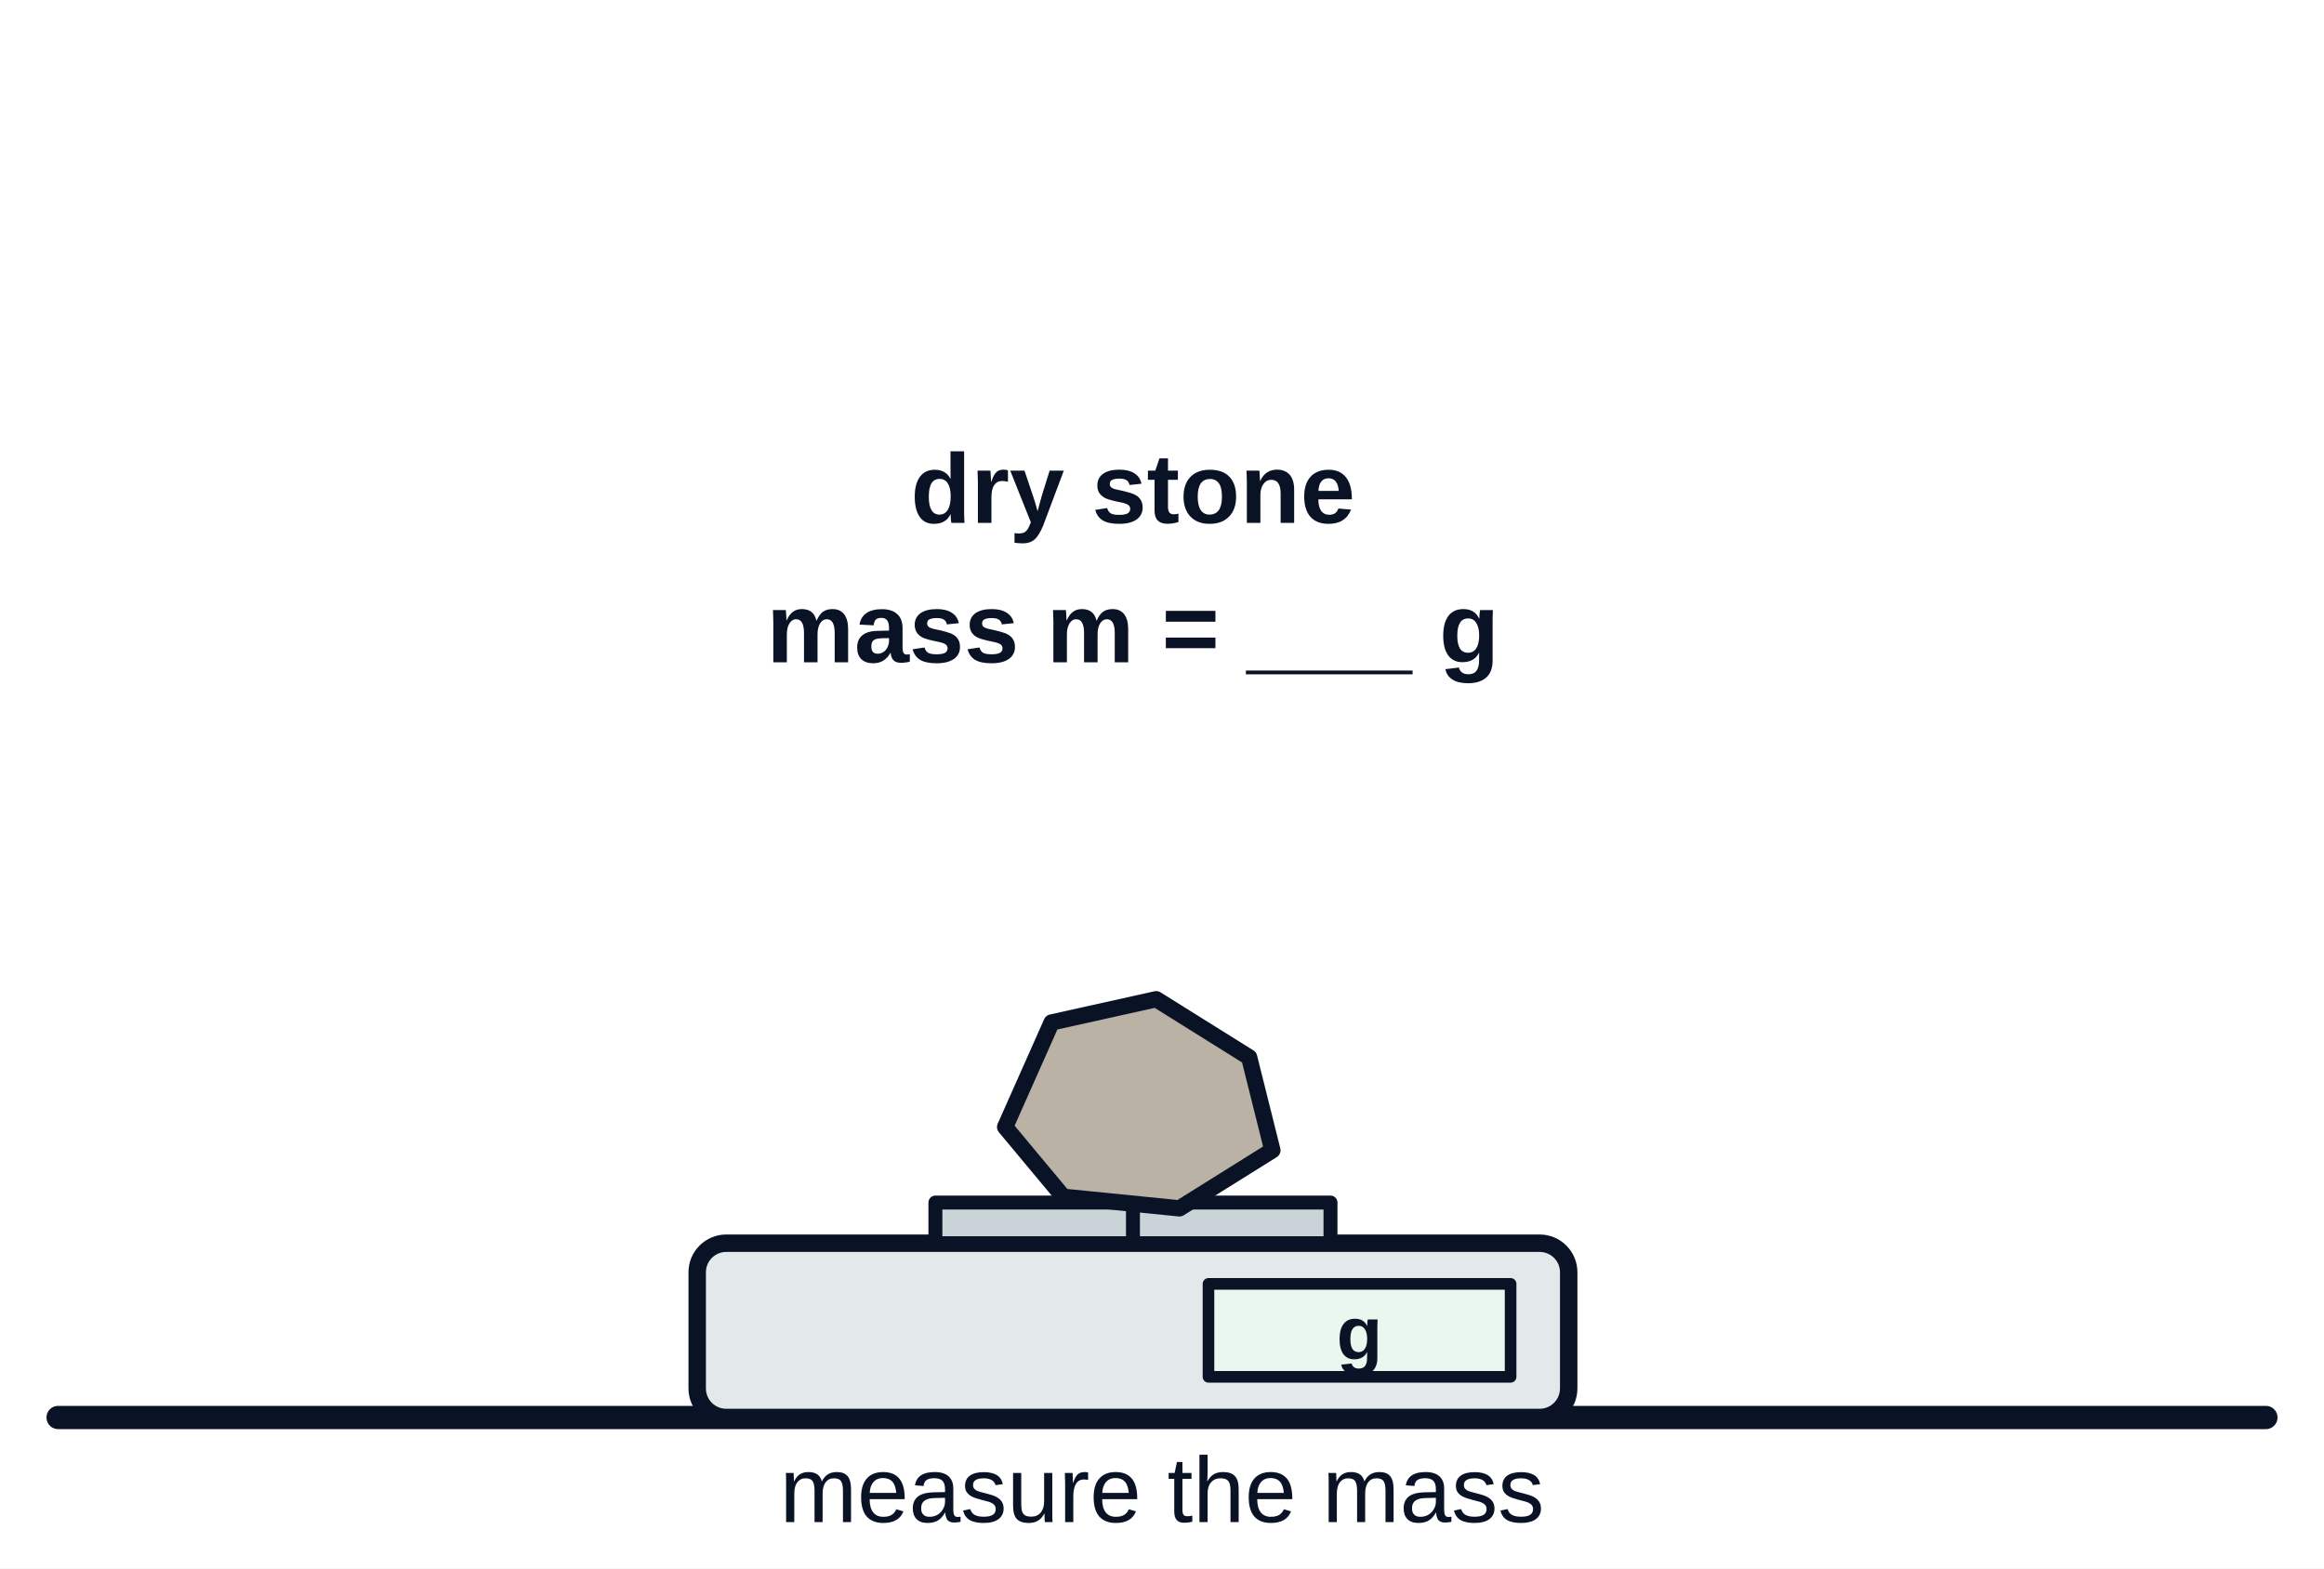
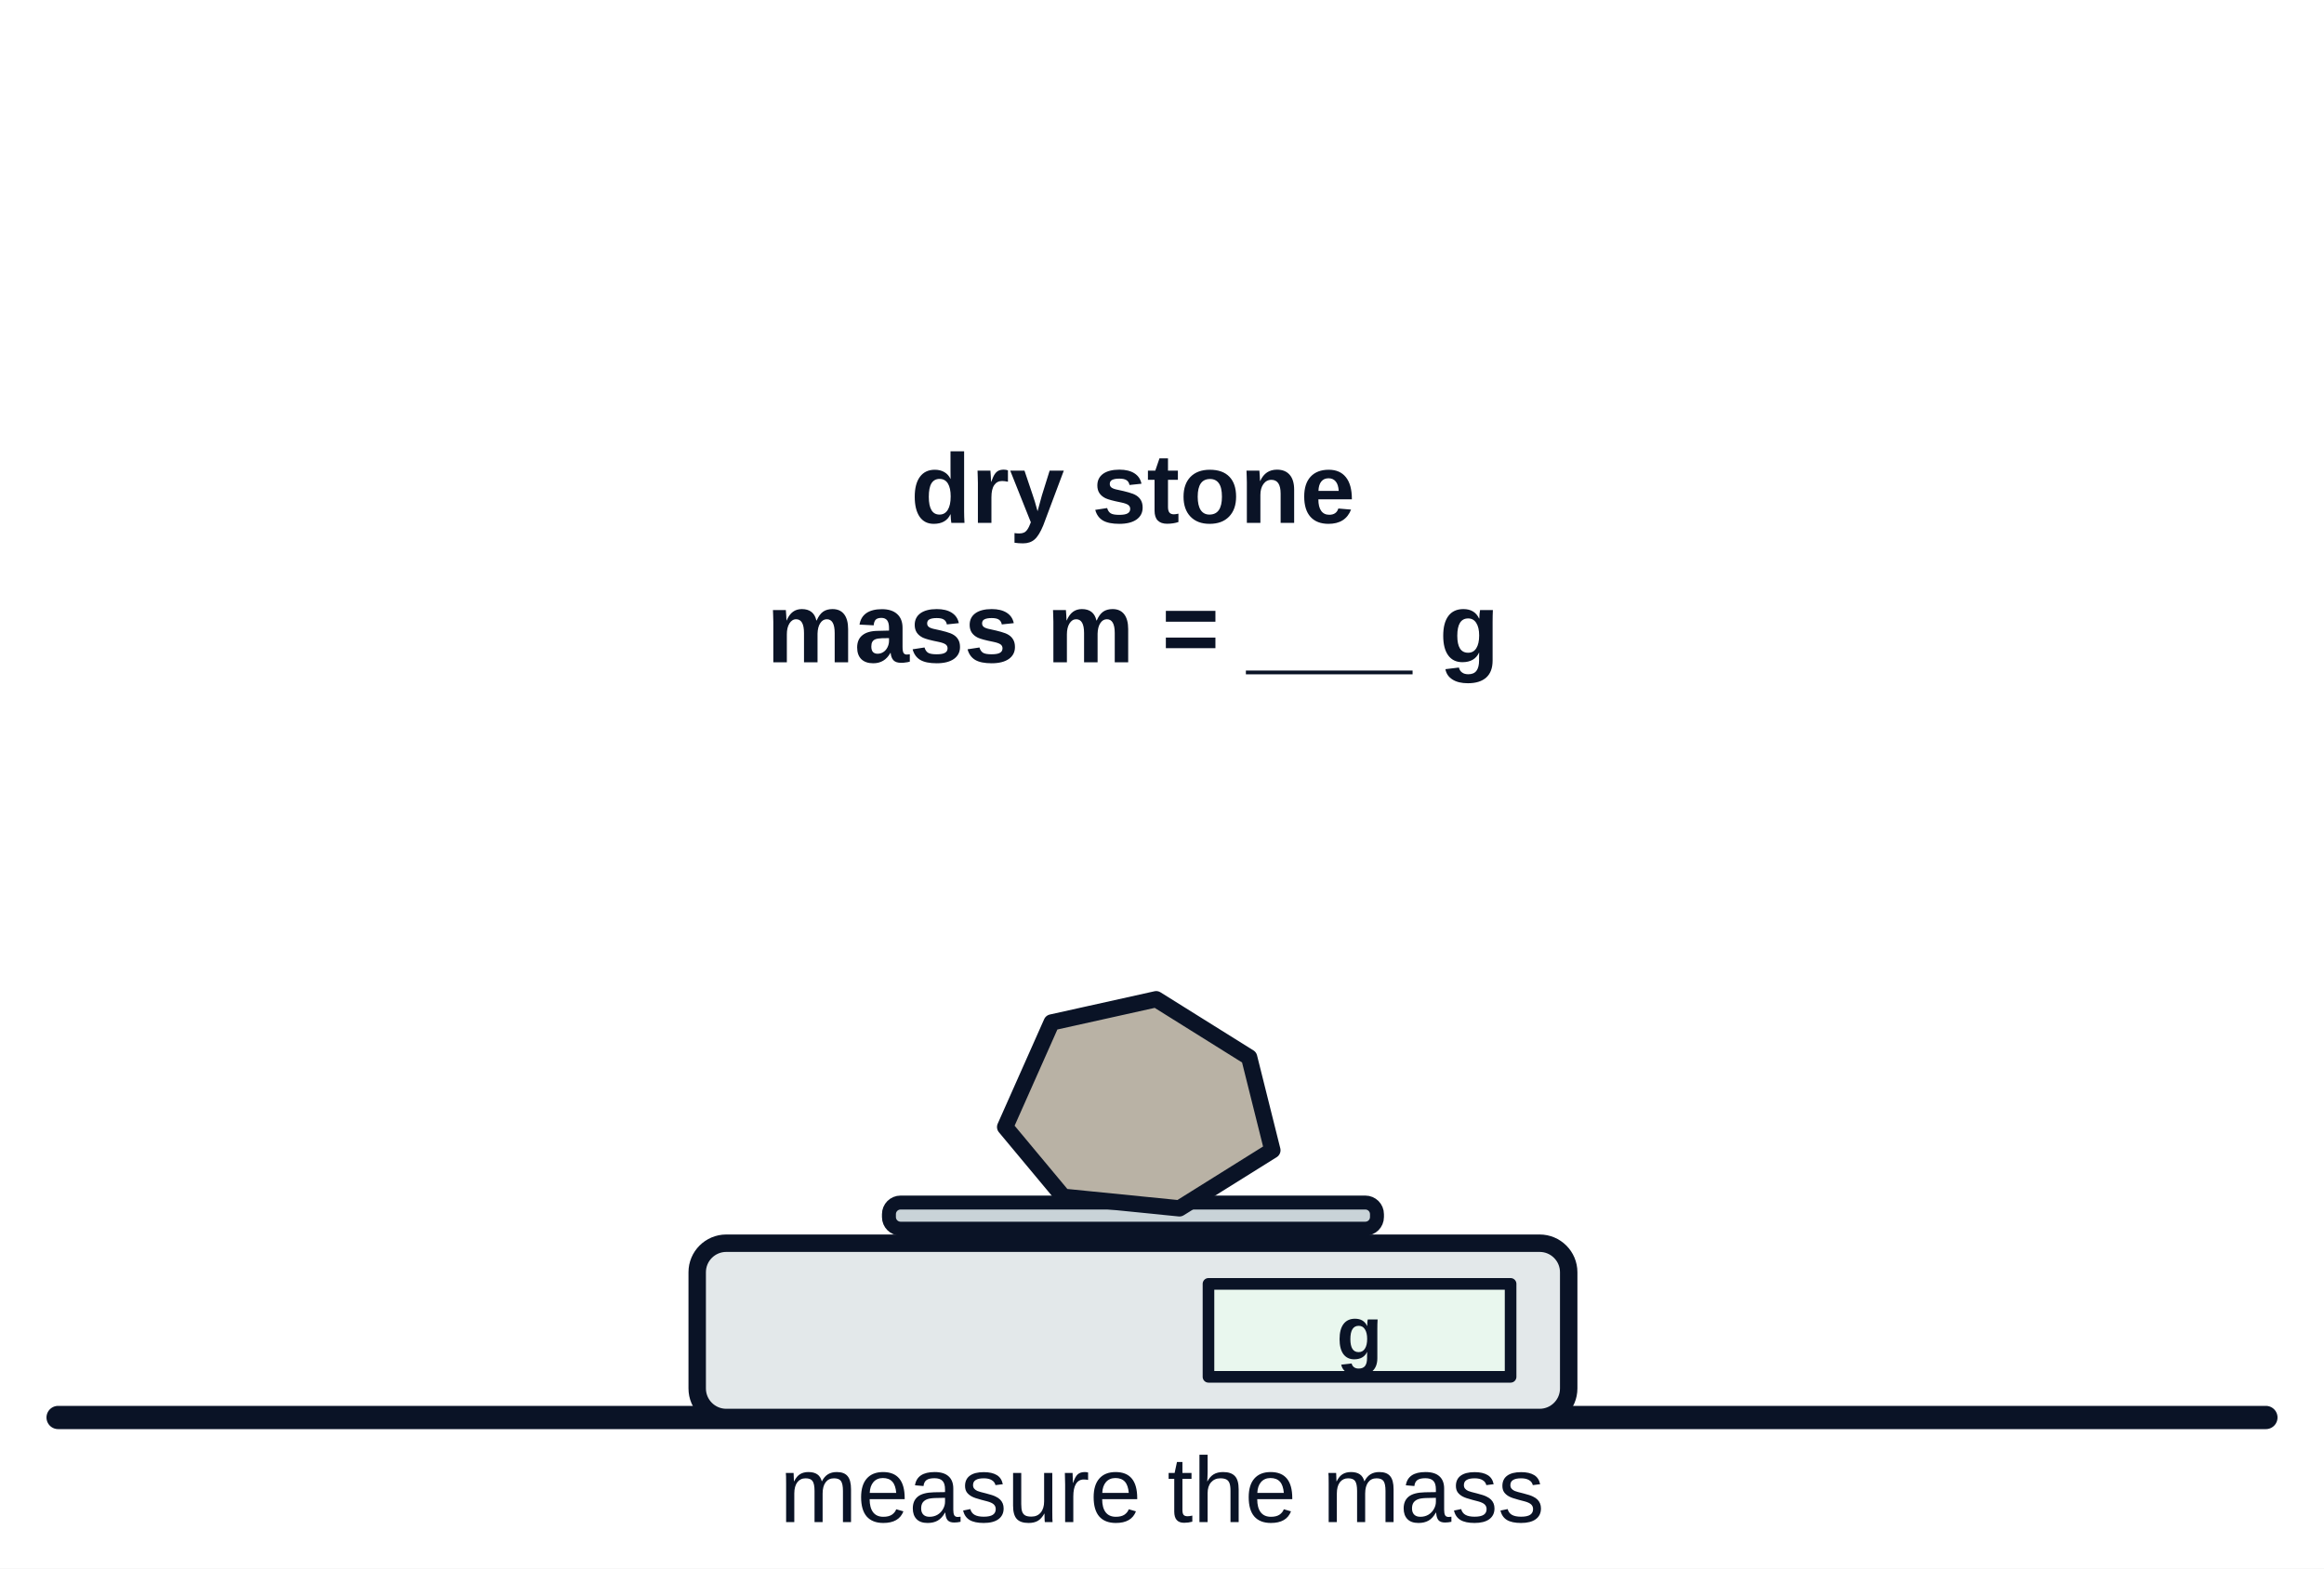
<svg xmlns="http://www.w3.org/2000/svg" viewBox="0 0 400 270" width="400" height="270" role="img" font-family="Arial, Helvetica, sans-serif" fill="none" stroke="#0a1326" stroke-width="3.2" stroke-linecap="round" stroke-linejoin="round">
  <rect width="400" height="270" fill="#ffffff" stroke="none" />
  <line x1="10" y1="244" x2="390" y2="244" stroke="#0a1326" stroke-width="4" />
  <rect x="120" y="214" width="150" height="30" fill="#e3e8ea" stroke="#0a1326" stroke-width="3" rx="5" />
  <rect x="208" y="221" width="52" height="16" fill="#e9f7ee" stroke="#0a1326" stroke-width="2" />
  <text x="234" y="234" text-anchor="middle" font-size="13" font-weight="700" fill="#0a1326" stroke="none">g</text>
-   <rect x="161" y="207" width="68" height="7" fill="#c9d3d8" stroke="#0a1326" stroke-width="2.4" />
-   <line x1="195" y1="214" x2="195" y2="207" stroke="#0a1326" stroke-width="2.4" />
+   <rect x="188" y="211" width="14" height="3" fill="#0a1326" stroke="none" />
+   <rect x="153" y="207" width="84" height="4.5" fill="#c9d3d8" stroke="#0a1326" stroke-width="2.4" rx="2" />
  <path d="M173 194 L181 176 L199 172 L215 182 L219 198 L203 208 L183 206 Z" fill="#b9b2a5" stroke="#0a1326" stroke-width="2.8" />
  <text x="195" y="90" text-anchor="middle" font-size="17" font-weight="700" fill="#0a1326" stroke="none">dry stone</text>
  <text x="195" y="114" text-anchor="middle" font-size="17" font-weight="700" fill="#0a1326" stroke="none">mass m = ___ g</text>
  <text x="200" y="262" text-anchor="middle" font-size="16" font-weight="400" fill="#0a1326" stroke="none">measure the mass</text>
</svg>
